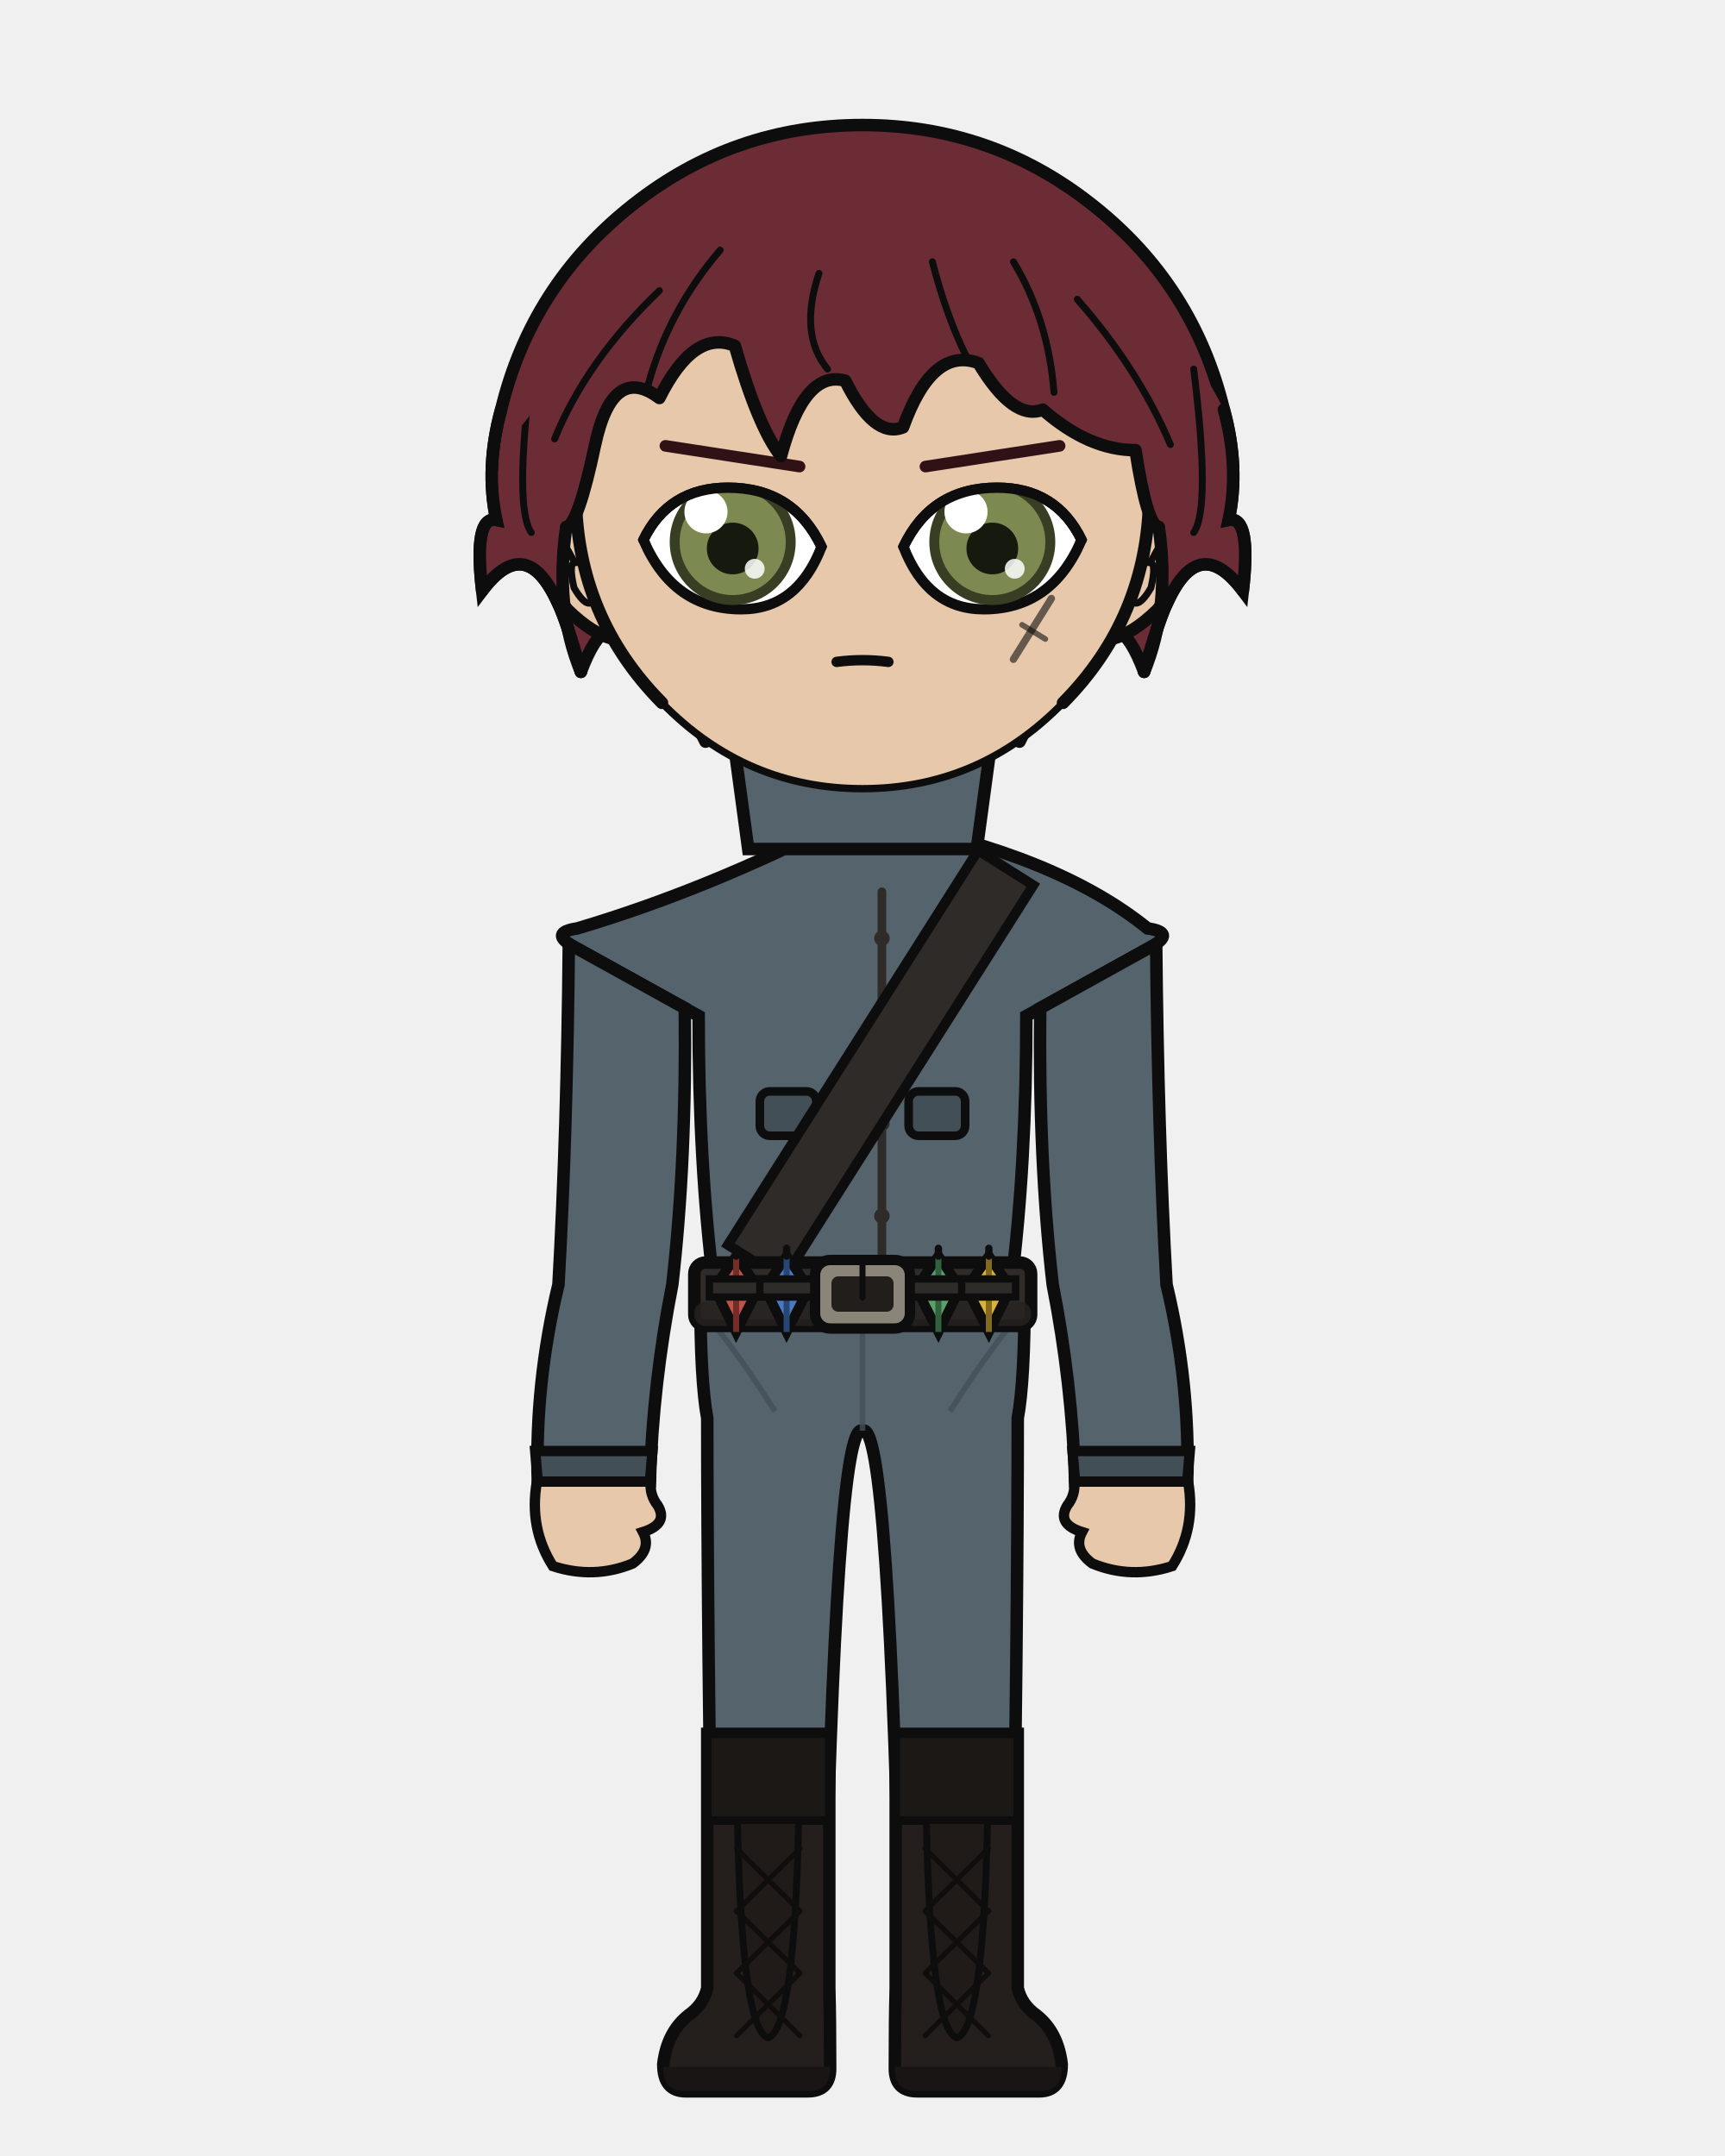
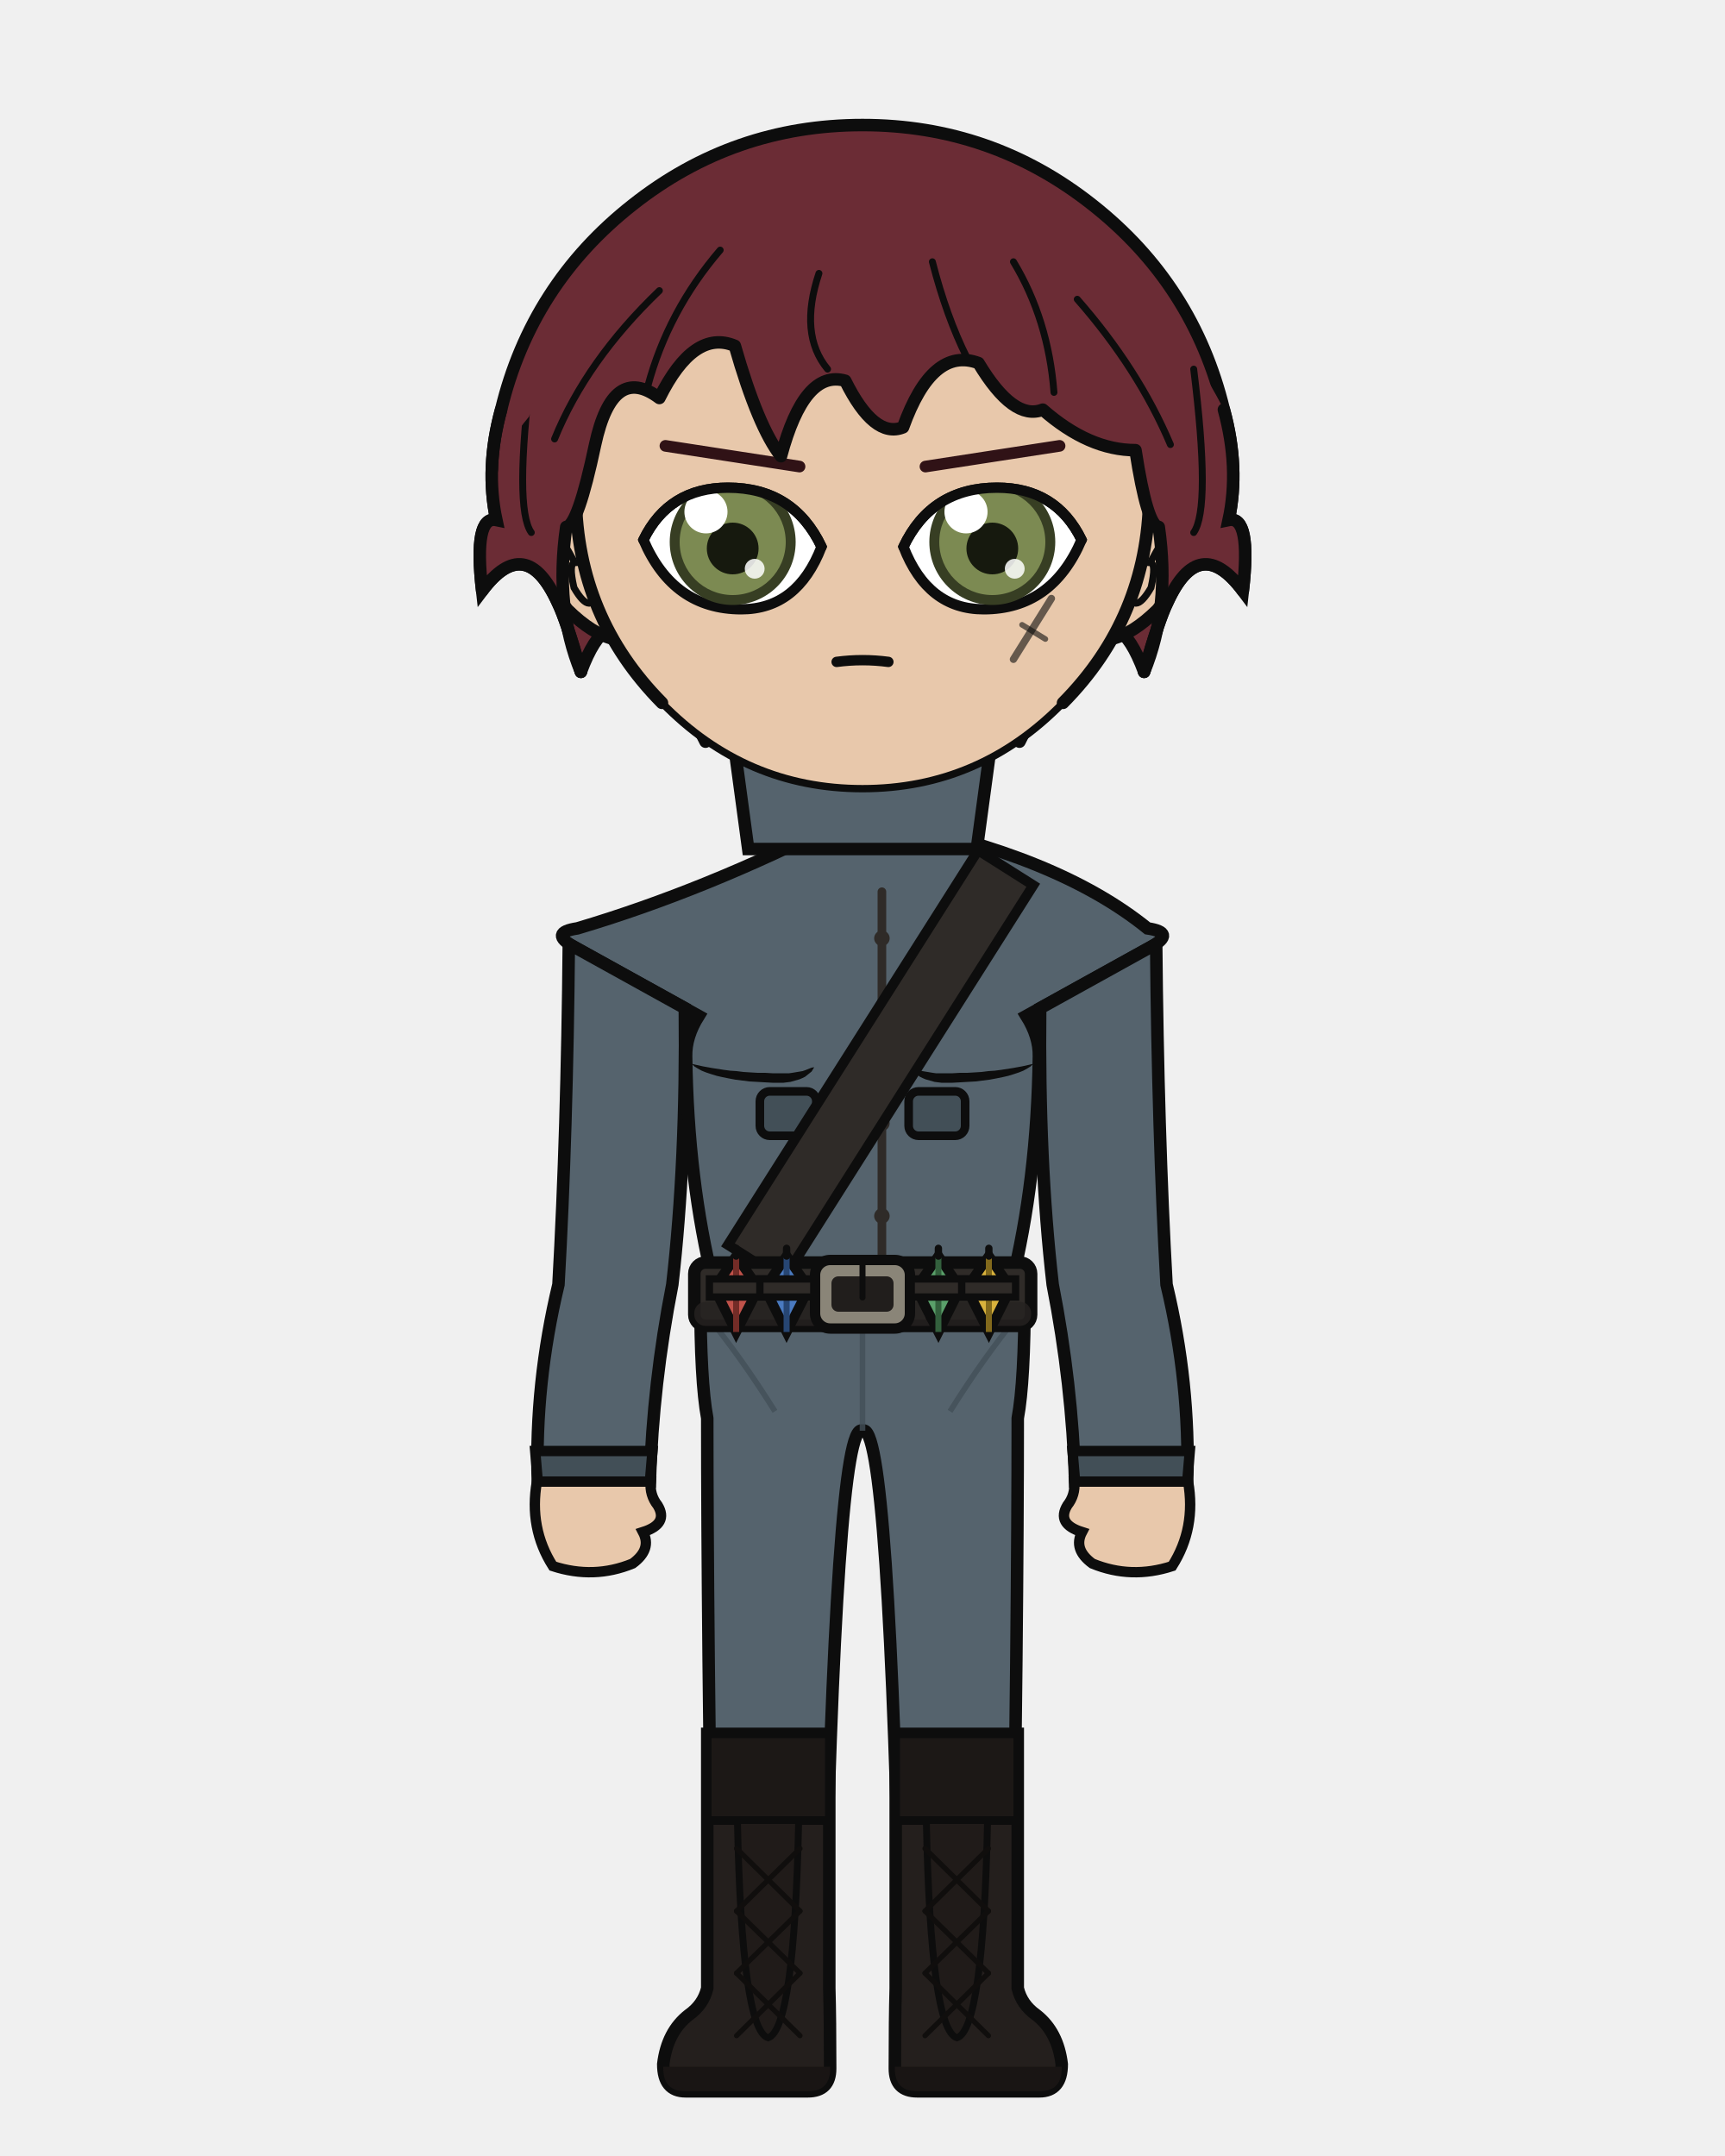
<svg xmlns="http://www.w3.org/2000/svg" width="400" height="500" viewBox="0 0 400 500">
  <defs>
    <clipPath id="hair-front">
      <path d="M 134.7 155.8 Q 128.6 141.0 131.3 122.2 Q 134.0 122.0 138.0 103.1 Q 142.1 84.2 152.9 92.3 Q 160.9 76.2 170.4 80.2 Q 175.8 99.1 181.1 105.8 Q 186.5 85.6 196.0 88.3 Q 202.7 101.8 209.4 99.1 Q 216.2 80.2 226.9 84.2 Q 235.0 97.7 241.8 95.0 Q 252.5 104.4 263.3 104.4 Q 266.0 122.0 268.7 122.2 Q 271.4 141.0 265.3 155.8 Q 268.7 143.7 270.7 139.7 Q 278.1 123.5 288.2 137.0 Q 290.2 119.5 284.9 120.6 Q 287.5 108.5 283.8 95.0 Q 270.8 69.8 249.2 52.8 Q 227.5 35.8 200.0 35.8 Q 172.5 35.8 150.8 52.8 Q 129.2 69.8 122.7 96.6 Q 112.5 108.5 115.1 120.6 Q 109.8 119.5 111.8 137.0 Q 121.9 123.5 129.3 139.7 Q 131.3 143.7 134.7 155.8 Z" />
    </clipPath>
  </defs>
  <path d="M 116.2 95.0 Q 123.2 66.0 146.7 47.5 Q 170.1 29.0 200.0 29.0 Q 229.9 29.0 253.3 47.5 Q 276.8 66.0 283.8 95.0 Q 287.5 108.5 284.9 120.6 Q 290.2 119.5 288.2 137.0 Q 278.1 123.5 270.7 139.7 Q 268.7 143.7 265.3 155.8 Q 259.3 139.7 252.5 149.1 Q 245.8 153.1 236.4 172.0 Q 220.2 153.1 200.0 157.2 Q 179.8 153.1 163.6 172.0 Q 154.2 153.1 147.5 149.1 Q 140.7 139.7 134.7 155.8 Q 131.3 143.7 129.3 139.7 Q 121.9 123.5 111.8 137.0 Q 109.8 119.5 115.1 120.6 Q 112.5 108.5 116.2 95.0 Z" fill="#6b2c35" />
  <path d="M 116.2 95.0 Q 123.2 66.0 146.7 47.5 Q 170.1 29.0 200.0 29.0 Q 229.9 29.0 253.3 47.5 Q 276.8 66.0 283.8 95.0 Q 287.5 108.5 284.9 120.6 Q 290.2 119.5 288.2 137.0 Q 278.1 123.5 270.7 139.7 Q 268.7 143.7 265.3 155.8 Q 259.3 139.7 252.5 149.1 Q 245.8 153.1 236.4 172.0 Q 220.2 153.1 200.0 157.2 Q 179.8 153.1 163.6 172.0 Q 154.2 153.1 147.5 149.1 Q 140.7 139.7 134.7 155.8 Q 131.3 143.7 129.3 139.7 Q 121.9 123.5 111.8 137.0 Q 109.8 119.5 115.1 120.6 Q 112.5 108.5 116.2 95.0 Z" fill="none" stroke="#0d0d0d" stroke-width="2.9" stroke-linecap="round" stroke-linejoin="round" />
-   <path d="M 181.9 199.2 Q 168.1 215.1 136.2 224.9 L 166.3 235.6 Q 166.3 269.9 169.8 297.9 Q 169.8 296.7 169.8 295.8 L 230.2 295.8 Q 230.2 296.7 230.2 297.9 Q 233.7 269.9 233.7 235.6 L 263.8 224.9 Q 239.5 206.9 218.1 199.2 Z" fill="#e8c8ab" stroke="#0d0d0d" stroke-width="2.9" />
+   <path d="M 181.9 199.2 Q 168.1 215.1 136.2 224.9 L 166.3 235.6 Q 163.4 240.4 163.4 245.0 Q 163.5 247.9 166.5 250.9 Q 167.1 276.3 169.8 297.9 Q 169.8 296.7 169.8 295.8 L 230.2 295.8 Q 230.2 296.7 230.2 297.9 Q 232.9 276.3 233.5 250.9 Q 236.5 247.9 236.6 245.0 Q 236.6 240.4 233.7 235.6 L 263.8 224.9 Q 239.5 206.9 218.1 199.2 Z" fill="#e8c8ab" stroke="#0d0d0d" stroke-width="2.9" />
  <rect x="181.9" y="172.5" width="36.3" height="38.0" rx="12.7" fill="#e8c8ab" />
  <line x1="181.9" y1="172.5" x2="181.9" y2="210.5" stroke="#0d0d0d" stroke-width="2.9" />
  <line x1="218.1" y1="172.5" x2="218.1" y2="210.5" stroke="#0d0d0d" stroke-width="2.9" />
  <path d="M 162.4 300.1 L 237.6 300.1 Q 237.6 320.3 236.0 328.9 Q 236.0 375.2 234.7 461.1 L 209.0 461.1 Q 206.2 328.9 200.0 331.8 Q 193.8 328.9 191.0 461.1 L 165.3 461.1 Q 164.0 375.2 164.0 328.9 Q 162.4 320.3 162.4 300.1 Z" fill="#55636d" stroke="#0d0d0d" stroke-width="2.9" stroke-linejoin="round" />
  <line x1="200.0" y1="303.9" x2="200.0" y2="331.8" stroke="#424f57" stroke-width="1.3" opacity="0.8" />
  <path d="M 164.0 305.2 Q 171.8 314.7 179.7 327.3" fill="none" stroke="#424f57" stroke-width="1.3" opacity="0.8" />
  <path d="M 236.0 305.2 Q 228.2 314.7 220.3 327.3" fill="none" stroke="#424f57" stroke-width="1.3" opacity="0.8" />
  <path d="M 192.3 402.1 L 192.3 461.1 Q 192.5 468.3 192.5 479.7 Q 192.5 485.0 187.3 485.0 L 159.0 485.0 Q 153.8 485.0 153.8 478.7 Q 154.7 471.2 159.7 467.3 Q 163.1 464.9 164.0 461.1 L 164.0 402.1 Z" fill="#241f1d" stroke="#0d0d0d" stroke-width="2.9" />
  <path d="M 192.5 479.3 L 153.8 479.3 L 153.8 479.7 Q 153.8 485.0 159.0 485.0 L 187.3 485.0 Q 192.5 485.0 192.5 479.7 Z" fill="#191514" />
  <rect x="164.0" y="402.1" width="28.3" height="20.1" fill="#1c1816" stroke="#0d0d0d" stroke-width="2.0" />
  <path d="M 171.0 422.2 L 185.2 422.2 Q 184.2 470.7 178.1 472.6 Q 172.0 470.7 171.0 422.2 Z" fill="#201b19" stroke="#0d0d0d" stroke-width="1.6" />
  <line x1="185.5" y1="428.7" x2="170.8" y2="443.2" stroke="#100e0d" stroke-width="1.2" stroke-linecap="round" />
  <line x1="170.8" y1="428.7" x2="185.5" y2="443.2" stroke="#100e0d" stroke-width="1.2" stroke-linecap="round" />
  <line x1="185.5" y1="443.2" x2="170.8" y2="457.6" stroke="#100e0d" stroke-width="1.2" stroke-linecap="round" />
  <line x1="170.8" y1="443.2" x2="185.5" y2="457.6" stroke="#100e0d" stroke-width="1.2" stroke-linecap="round" />
  <line x1="185.5" y1="457.6" x2="170.8" y2="472.1" stroke="#100e0d" stroke-width="1.2" stroke-linecap="round" />
  <line x1="170.8" y1="457.6" x2="185.5" y2="472.1" stroke="#100e0d" stroke-width="1.2" stroke-linecap="round" />
  <path d="M 207.7 402.1 L 207.7 461.1 Q 207.5 468.3 207.5 479.7 Q 207.5 485.0 212.7 485.0 L 241.0 485.0 Q 246.2 485.0 246.2 478.7 Q 245.3 471.2 240.3 467.3 Q 236.9 464.9 236.0 461.1 L 236.0 402.1 Z" fill="#241f1d" stroke="#0d0d0d" stroke-width="2.9" />
  <path d="M 207.5 479.3 L 246.2 479.3 L 246.2 479.7 Q 246.2 485.0 241.0 485.0 L 212.7 485.0 Q 207.5 485.0 207.5 479.7 Z" fill="#191514" />
  <rect x="207.7" y="402.1" width="28.3" height="20.1" fill="#1c1816" stroke="#0d0d0d" stroke-width="2.0" />
  <path d="M 214.8 422.2 L 229.0 422.2 Q 228.0 470.7 221.9 472.6 Q 215.8 470.7 214.8 422.2 Z" fill="#201b19" stroke="#0d0d0d" stroke-width="1.6" />
  <line x1="229.2" y1="428.7" x2="214.5" y2="443.2" stroke="#100e0d" stroke-width="1.2" stroke-linecap="round" />
  <line x1="214.5" y1="428.7" x2="229.2" y2="443.2" stroke="#100e0d" stroke-width="1.2" stroke-linecap="round" />
  <line x1="229.2" y1="443.2" x2="214.5" y2="457.6" stroke="#100e0d" stroke-width="1.2" stroke-linecap="round" />
  <line x1="214.5" y1="443.2" x2="229.2" y2="457.6" stroke="#100e0d" stroke-width="1.2" stroke-linecap="round" />
  <line x1="229.2" y1="457.6" x2="214.5" y2="472.1" stroke="#100e0d" stroke-width="1.2" stroke-linecap="round" />
  <line x1="214.5" y1="457.6" x2="229.2" y2="472.1" stroke="#100e0d" stroke-width="1.2" stroke-linecap="round" />
-   <path d="M 194.9 190.5 Q 163.6 206.5 133.9 215.3 Q 127.2 216.3 133.1 219.6 L 162.0 235.6 Q 162.0 269.9 165.5 297.9 Q 165.2 299.1 165.2 300.1 L 234.8 300.1 Q 234.8 299.1 234.5 297.9 Q 238.0 269.9 238.0 235.6 L 266.9 219.6 Q 272.8 216.3 266.1 215.3 Q 245.1 198.3 205.1 190.5 L 200.0 195.6 Z" fill="#55636d" stroke="#0d0d0d" stroke-width="2.9" />
+   <path d="M 194.9 190.5 Q 163.6 206.5 133.9 215.3 Q 127.2 216.3 133.1 219.6 L 162.0 235.6 Q 159.0 240.4 159.1 245.0 Q 159.5 273.8 165.5 297.9 Q 165.2 299.1 165.2 300.1 L 234.8 300.1 Q 234.8 299.1 234.5 297.9 Q 240.5 273.8 240.9 245.0 Q 241.0 240.4 238.0 235.6 L 266.9 219.6 Q 272.8 216.3 266.1 215.3 Q 245.1 198.3 205.1 190.5 L 200.0 195.6 Z" fill="#55636d" stroke="#0d0d0d" stroke-width="2.9" />
+   <path d="M 160.4 246.7 L 161.2 246.9 L 162.1 247.1 L 163.0 247.3 L 164.1 247.5 L 165.2 247.7 L 166.5 247.9 L 167.8 248.1 L 169.3 248.3 L 170.8 248.4 L 172.4 248.6 L 174.0 248.7 L 175.7 248.8 L 177.4 248.8 L 179.1 248.9 L 180.9 248.9 L 181.7 248.9 L 182.3 248.9 L 183.0 248.9 L 183.7 248.8 L 184.3 248.7 L 184.9 248.6 L 185.5 248.5 L 186.1 248.4 L 186.7 248.2 L 187.2 248.0 L 187.7 247.8 L 188.2 247.6 L 188.8 247.5 L 188.8 247.5 L 188.5 248.0 L 188.2 248.5 L 187.7 248.9 L 187.2 249.3 L 186.7 249.7 L 186.1 250.0 L 185.4 250.3 L 184.7 250.5 L 184.0 250.7 L 183.3 250.9 L 182.5 251.0 L 181.7 251.1 L 180.9 251.1 L 179.1 251.1 L 177.3 251.0 L 175.6 250.9 L 173.8 250.8 L 172.2 250.6 L 170.6 250.4 L 169.0 250.1 L 167.5 249.8 L 166.2 249.5 L 164.9 249.1 L 163.7 248.7 L 162.7 248.3 L 161.8 247.8 L 161.0 247.3 L 160.4 246.7 Z" fill="#0d0d0d" stroke="none" />
+   <path d="M 239.6 246.7 L 238.8 246.9 L 237.9 247.1 L 237.0 247.3 L 235.9 247.5 L 234.8 247.7 L 233.5 247.9 L 232.2 248.1 L 230.7 248.3 L 229.2 248.4 L 227.6 248.6 L 226.0 248.7 L 224.3 248.8 L 222.6 248.8 L 220.9 248.9 L 219.1 248.9 L 218.3 248.9 L 217.7 248.9 L 217.0 248.9 L 216.3 248.8 L 215.7 248.7 L 215.1 248.6 L 214.5 248.5 L 213.9 248.4 L 213.3 248.2 L 212.8 248.0 L 212.3 247.8 L 211.8 247.6 L 211.2 247.5 L 211.2 247.5 L 211.5 248.0 L 211.8 248.5 L 212.3 248.9 L 212.8 249.3 L 213.3 249.7 L 213.9 250.0 L 214.6 250.3 L 215.3 250.5 L 216.0 250.7 L 216.7 250.9 L 217.5 251.0 L 218.3 251.1 L 219.1 251.1 L 220.9 251.1 L 222.7 251.0 L 224.4 250.9 L 226.2 250.8 L 227.8 250.6 L 229.4 250.4 L 231.0 250.1 L 232.5 249.8 L 233.8 249.5 L 235.1 249.1 L 236.3 248.7 L 237.3 248.3 L 238.2 247.8 L 239.0 247.3 L 239.6 246.7 Z" fill="#0d0d0d" stroke="none" />
  <path d="M 204.5 206.8 L 204.5 292.8" fill="none" stroke="#2f2b28" stroke-width="2.0" stroke-linecap="round" />
  <circle cx="204.5" cy="217.6" r="1.8" fill="#2f2b28" />
  <circle cx="204.5" cy="239.1" r="1.8" fill="#2f2b28" />
  <circle cx="204.5" cy="260.5" r="1.8" fill="#2f2b28" />
  <circle cx="204.5" cy="282.0" r="1.8" fill="#2f2b28" />
  <rect x="176.2" y="253.1" width="13.1" height="10.3" rx="2.3" fill="#424f57" stroke="#0d0d0d" stroke-width="2.0" />
  <rect x="210.7" y="253.1" width="13.1" height="10.3" rx="2.3" fill="#424f57" stroke="#0d0d0d" stroke-width="2.0" />
  <path d="M 226.8 197.2 L 168.8 288.7 L 181.6 296.8 L 239.6 205.3 Z" fill="#2f2b28" stroke="#0d0d0d" stroke-width="2.3" />
  <rect x="161.0" y="292.8" width="78.1" height="14.7" rx="2.6" fill="#2f2b28" stroke="#0d0d0d" stroke-width="2.9" />
  <rect x="161.0" y="301.9" width="78.1" height="5.6" rx="2.6" fill="#262220" opacity="0.8" />
  <rect x="189.0" y="292.2" width="22.0" height="15.9" rx="3.5" fill="#8a8578" stroke="#0d0d0d" stroke-width="2.4" />
  <rect x="192.8" y="296.0" width="14.4" height="8.2" rx="1.6" fill="#211e1c" />
  <line x1="200.0" y1="292.2" x2="200.0" y2="300.9" stroke="#0d0d0d" stroke-width="1.4" stroke-linecap="round" />
  <rect x="215.4" y="293.9" width="3.2" height="12.3" rx="1.0" fill="#211e1c" stroke="#0d0d0d" stroke-width="1.6" />
  <path d="M 170.7 291.3 L 175.9 298.7 L 170.7 308.9 L 165.6 298.7 Z" fill="#c0524a" stroke="#0d0d0d" stroke-width="2.3" />
  <line x1="170.7" y1="291.3" x2="170.7" y2="308.9" stroke="#732c27" stroke-width="1.4" />
  <line x1="170.7" y1="289.5" x2="170.7" y2="291.3" stroke="#0d0d0d" stroke-width="1.7" stroke-linecap="round" />
  <rect x="164.5" y="296.6" width="12.5" height="4.2" fill="#2f2b28" stroke="#0d0d0d" stroke-width="1.7" />
  <path d="M 182.4 291.3 L 187.6 298.7 L 182.4 308.9 L 177.3 298.7 Z" fill="#4a7ac0" stroke="#0d0d0d" stroke-width="2.3" />
  <line x1="182.4" y1="291.3" x2="182.4" y2="308.9" stroke="#274673" stroke-width="1.4" />
  <line x1="182.4" y1="289.5" x2="182.4" y2="291.3" stroke="#0d0d0d" stroke-width="1.7" stroke-linecap="round" />
  <rect x="176.2" y="296.6" width="12.5" height="4.2" fill="#2f2b28" stroke="#0d0d0d" stroke-width="1.7" />
  <path d="M 217.6 291.3 L 222.7 298.7 L 217.6 308.9 L 212.4 298.7 Z" fill="#5aa06a" stroke="#0d0d0d" stroke-width="2.3" />
  <line x1="217.6" y1="291.3" x2="217.6" y2="308.9" stroke="#33603d" stroke-width="1.4" />
  <line x1="217.6" y1="289.5" x2="217.6" y2="291.3" stroke="#0d0d0d" stroke-width="1.7" stroke-linecap="round" />
  <rect x="211.3" y="296.6" width="12.5" height="4.2" fill="#2f2b28" stroke="#0d0d0d" stroke-width="1.7" />
  <path d="M 229.3 291.3 L 234.4 298.7 L 229.3 308.9 L 224.1 298.7 Z" fill="#d9b23c" stroke="#0d0d0d" stroke-width="2.3" />
  <line x1="229.3" y1="291.3" x2="229.3" y2="308.9" stroke="#82691c" stroke-width="1.4" />
  <line x1="229.3" y1="289.5" x2="229.3" y2="291.3" stroke="#0d0d0d" stroke-width="1.7" stroke-linecap="round" />
  <rect x="223.0" y="296.6" width="12.5" height="4.2" fill="#2f2b28" stroke="#0d0d0d" stroke-width="1.7" />
  <path d="M 158.8 233.8 L 131.9 218.9 Q 131.5 262.4 129.5 297.9 Q 124.0 320.8 124.7 343.6 L 150.7 343.6 Q 151.4 320.8 155.9 297.9 Q 159.2 269.1 158.8 233.8 Z" fill="#55636d" stroke="#0d0d0d" stroke-width="2.9" />
  <path d="M 124.1 336.5 L 151.3 336.5 L 150.7 343.6 L 124.7 343.6 Z" fill="#424f57" stroke="#0d0d0d" stroke-width="2.4" />
  <path d="M 124.5 343.6 Q 122.6 354.4 128.2 363.2 Q 137.7 366.3 146.7 362.6 Q 151.2 359.3 149.1 355.3 Q 155.1 353.4 152.5 349.1 Q 150.6 346.7 150.9 343.6 Z" fill="#e8c8ab" stroke="#0d0d0d" stroke-width="2.4" />
  <path d="M 241.2 233.8 L 268.1 218.9 Q 268.5 262.4 270.5 297.9 Q 276.0 320.8 275.3 343.6 L 249.3 343.6 Q 248.6 320.8 244.1 297.9 Q 240.8 269.1 241.2 233.8 Z" fill="#55636d" stroke="#0d0d0d" stroke-width="2.9" />
  <path d="M 248.7 336.5 L 275.9 336.5 L 275.3 343.6 L 249.3 343.6 Z" fill="#424f57" stroke="#0d0d0d" stroke-width="2.4" />
  <path d="M 275.5 343.6 Q 277.4 354.4 271.8 363.2 Q 262.3 366.3 253.3 362.6 Q 248.8 359.3 250.9 355.3 Q 244.9 353.4 247.5 349.1 Q 249.4 346.7 249.1 343.6 Z" fill="#e8c8ab" stroke="#0d0d0d" stroke-width="2.4" />
+   <defs>
+     <mask id="bust-4987c94881" maskUnits="userSpaceOnUse" x="0" y="0" width="400" height="500">
+       <path d="M 162.0 235.6 Q 159.0 240.4 159.1 245.0 Q 159.5 273.8 165.5 297.9 L 168.4 297.9 Q 164.9 269.9 164.9 235.6 Z M 238.0 235.6 Q 241.0 240.4 240.9 245.0 Q 240.5 273.8 234.5 297.9 L 231.6 297.9 Q 235.1 269.9 235.1 235.6 Z" fill="white" />
+     </mask>
+     <clipPath id="bust-arms-e57857b7d4">
+       <path d="M 158.8 233.8 L 131.9 218.9 Q 131.5 262.4 129.5 297.9 Q 124.0 320.8 124.7 343.6 L 150.7 343.6 Q 151.4 320.8 155.9 297.9 Q 159.2 269.1 158.8 233.8 Z" />
+       <path d="M 241.2 233.8 L 268.1 218.9 Q 268.5 262.4 270.5 297.9 Q 276.0 320.8 275.3 343.6 L 249.3 343.6 Q 248.6 320.8 244.1 297.9 Q 240.8 269.1 241.2 233.8 Z" />
+     </clipPath>
+   </defs>
+   <g mask="url(#bust-4987c94881)">
+     <path d="M 194.9 190.5 Q 163.6 206.5 133.9 215.3 Q 127.2 216.3 133.1 219.6 L 162.0 235.6 Q 159.0 240.4 159.1 245.0 Q 159.5 273.8 165.5 297.9 Q 165.2 299.1 165.2 300.1 L 234.8 300.1 Q 234.8 299.1 234.5 297.9 Q 240.5 273.8 240.9 245.0 Q 241.0 240.4 238.0 235.6 L 266.9 219.6 Q 272.8 216.3 266.1 215.3 Q 245.1 198.3 205.1 190.5 L 200.0 195.6 Z" fill="#55636d" stroke="#0d0d0d" stroke-width="2.9" />
+     <path d="M 160.4 246.7 L 161.2 246.9 L 162.1 247.1 L 163.0 247.3 L 164.1 247.5 L 165.2 247.7 L 166.5 247.9 L 167.8 248.1 L 169.3 248.3 L 170.8 248.4 L 172.4 248.6 L 174.0 248.7 L 175.7 248.8 L 177.4 248.8 L 179.1 248.9 L 180.9 248.9 L 181.7 248.9 L 182.3 248.9 L 183.0 248.9 L 183.7 248.8 L 184.3 248.7 L 184.9 248.6 L 185.5 248.5 L 186.1 248.4 L 186.7 248.2 L 187.2 248.0 L 187.7 247.8 L 188.2 247.6 L 188.8 247.5 L 188.8 247.5 L 188.5 248.0 L 188.2 248.5 L 187.7 248.9 L 187.2 249.3 L 186.7 249.7 L 186.1 250.0 L 185.4 250.3 L 184.7 250.5 L 184.0 250.7 L 183.3 250.9 L 182.5 251.0 L 181.7 251.1 L 180.9 251.1 L 179.1 251.1 L 177.3 251.0 L 175.6 250.9 L 173.8 250.8 L 172.2 250.6 L 170.6 250.4 L 169.0 250.1 L 167.5 249.8 L 166.2 249.5 L 164.9 249.1 L 163.7 248.7 L 162.7 248.3 L 161.8 247.8 L 161.0 247.3 L 160.4 246.7 Z" fill="#0d0d0d" stroke="none" />
+     <path d="M 239.6 246.7 L 238.8 246.9 L 237.9 247.1 L 237.0 247.3 L 235.9 247.5 L 234.8 247.7 L 233.5 247.9 L 232.2 248.1 L 230.7 248.3 L 229.2 248.4 L 227.6 248.6 L 226.0 248.7 L 224.3 248.8 L 222.6 248.8 L 220.9 248.9 L 219.1 248.9 L 218.3 248.9 L 217.7 248.9 L 217.0 248.9 L 216.3 248.8 L 215.7 248.7 L 215.1 248.6 L 214.5 248.5 L 213.9 248.4 L 213.3 248.2 L 212.8 248.0 L 212.3 247.8 L 211.8 247.6 L 211.2 247.5 L 211.2 247.5 L 211.5 248.0 L 211.8 248.5 L 212.3 248.9 L 212.8 249.3 L 213.3 249.7 L 213.9 250.0 L 214.6 250.3 L 215.3 250.5 L 216.0 250.7 L 216.7 250.9 L 217.5 251.0 L 218.3 251.1 L 219.1 251.1 L 220.9 251.1 L 222.7 251.0 L 224.4 250.9 L 226.2 250.8 L 227.8 250.6 L 229.4 250.4 L 231.0 250.1 L 232.5 249.8 L 233.8 249.5 L 235.1 249.1 L 236.3 248.7 L 237.3 248.3 L 238.2 247.8 L 239.0 247.3 L 239.6 246.7 Z" fill="#0d0d0d" stroke="none" />
+     <path d="M 204.5 206.8 L 204.5 292.8" fill="none" stroke="#2f2b28" stroke-width="2.0" stroke-linecap="round" />
+     <circle cx="204.5" cy="217.6" r="1.8" fill="#2f2b28" />
+     <circle cx="204.5" cy="239.1" r="1.8" fill="#2f2b28" />
+     <circle cx="204.5" cy="260.5" r="1.8" fill="#2f2b28" />
+     <circle cx="204.5" cy="282.0" r="1.8" fill="#2f2b28" />
+     <rect x="176.2" y="253.1" width="13.1" height="10.3" rx="2.3" fill="#424f57" stroke="#0d0d0d" stroke-width="2.0" />
+     <rect x="210.7" y="253.1" width="13.1" height="10.3" rx="2.3" fill="#424f57" stroke="#0d0d0d" stroke-width="2.0" />
+     <path d="M 226.8 197.2 L 168.8 288.7 L 181.6 296.8 L 239.6 205.3 Z" fill="#2f2b28" stroke="#0d0d0d" stroke-width="2.3" />
+     <rect x="161.0" y="292.8" width="78.1" height="14.7" rx="2.6" fill="#2f2b28" stroke="#0d0d0d" stroke-width="2.9" />
+     <rect x="161.0" y="301.9" width="78.1" height="5.6" rx="2.6" fill="#262220" opacity="0.8" />
+     <rect x="189.0" y="292.2" width="22.0" height="15.9" rx="3.5" fill="#8a8578" stroke="#0d0d0d" stroke-width="2.4" />
+     <rect x="192.8" y="296.0" width="14.4" height="8.2" rx="1.6" fill="#211e1c" />
+     <line x1="200.0" y1="292.2" x2="200.0" y2="300.9" stroke="#0d0d0d" stroke-width="1.4" stroke-linecap="round" />
+     <rect x="215.4" y="293.9" width="3.2" height="12.3" rx="1.0" fill="#211e1c" stroke="#0d0d0d" stroke-width="1.6" />
+     <path d="M 170.7 291.3 L 175.9 298.7 L 170.7 308.9 L 165.6 298.7 Z" fill="#c0524a" stroke="#0d0d0d" stroke-width="2.3" />
+     <line x1="170.7" y1="291.3" x2="170.7" y2="308.9" stroke="#732c27" stroke-width="1.4" />
+     <line x1="170.7" y1="289.5" x2="170.7" y2="291.3" stroke="#0d0d0d" stroke-width="1.7" stroke-linecap="round" />
+     <rect x="164.5" y="296.6" width="12.5" height="4.2" fill="#2f2b28" stroke="#0d0d0d" stroke-width="1.7" />
+     <path d="M 182.4 291.3 L 187.6 298.7 L 182.4 308.9 L 177.3 298.7 Z" fill="#4a7ac0" stroke="#0d0d0d" stroke-width="2.3" />
+     <line x1="182.4" y1="291.3" x2="182.4" y2="308.9" stroke="#274673" stroke-width="1.4" />
+     <line x1="182.4" y1="289.5" x2="182.4" y2="291.3" stroke="#0d0d0d" stroke-width="1.7" stroke-linecap="round" />
+     <rect x="176.2" y="296.6" width="12.5" height="4.2" fill="#2f2b28" stroke="#0d0d0d" stroke-width="1.7" />
+     <path d="M 217.6 291.3 L 222.7 298.7 L 217.6 308.9 L 212.4 298.7 Z" fill="#5aa06a" stroke="#0d0d0d" stroke-width="2.3" />
+     <line x1="217.6" y1="291.3" x2="217.6" y2="308.9" stroke="#33603d" stroke-width="1.4" />
+     <line x1="217.6" y1="289.5" x2="217.6" y2="291.3" stroke="#0d0d0d" stroke-width="1.7" stroke-linecap="round" />
+     <rect x="211.3" y="296.6" width="12.5" height="4.2" fill="#2f2b28" stroke="#0d0d0d" stroke-width="1.7" />
+     <path d="M 229.3 291.3 L 234.4 298.7 L 229.3 308.9 L 224.1 298.7 Z" fill="#d9b23c" stroke="#0d0d0d" stroke-width="2.3" />
+     <line x1="229.3" y1="291.3" x2="229.3" y2="308.9" stroke="#82691c" stroke-width="1.4" />
+     <line x1="229.3" y1="289.5" x2="229.3" y2="291.3" stroke="#0d0d0d" stroke-width="1.7" stroke-linecap="round" />
+     <rect x="223.0" y="296.6" width="12.5" height="4.2" fill="#2f2b28" stroke="#0d0d0d" stroke-width="1.7" />
+   </g>
+   <path d="M 162.0 235.6 Q 159.0 240.4 159.1 245.0 Q 159.5 273.8 165.5 297.9  M 238.0 235.6 Q 241.0 240.4 240.9 245.0 Q 240.5 273.8 234.5 297.9 " fill="none" stroke="#0d0d0d" stroke-width="2.9" stroke-linecap="round" clip-path="url(#bust-arms-e57857b7d4)" />
  <path d="M 169.2 165.1 L 230.8 165.1 L 226.5 196.9 L 173.5 196.9 Z" fill="#55636d" stroke="#0d0d0d" stroke-width="2.9" />
  <path d="M 200.0 165.1 L 200.0 182.6" fill="none" stroke="#0d0d0d" stroke-width="2.0" />
  <path d="M 133.5 117.2 Q 129.6 117.5 127.2 121.4 Q 125.1 125.7 126.5 132.7 Q 128.6 137.7 131.6 141.4 Q 137.4 147.1 142.4 148.2 Z" fill="#e8c8ab" />
  <path d="M 133.5 117.2 Q 129.6 117.5 127.2 121.4 Q 125.1 125.7 126.5 132.7 Q 128.6 137.7 131.6 141.4 Q 137.4 147.1 142.4 148.2" fill="none" stroke="#0d0d0d" stroke-width="2.9" stroke-linecap="round" />
  <path d="M 128.5 129.8 Q 127.8 126.4 128.3 125.1 Q 129.1 124.3 130.3 125.3 Q 131.8 127.7 133.3 130.5 Q 131.8 130.6 133.1 136.3 Q 135.2 139.9 136.6 139.9" fill="none" stroke="#0d0d0d" stroke-width="1.6" stroke-linecap="round" />
  <path d="M 266.5 117.2 Q 270.4 117.5 272.8 121.4 Q 274.9 125.7 273.5 132.7 Q 271.4 137.7 268.4 141.4 Q 262.6 147.1 257.6 148.2 Z" fill="#e8c8ab" />
  <path d="M 266.5 117.2 Q 270.4 117.5 272.8 121.4 Q 274.9 125.7 273.5 132.7 Q 271.4 137.7 268.4 141.4 Q 262.6 147.1 257.6 148.2" fill="none" stroke="#0d0d0d" stroke-width="2.9" stroke-linecap="round" />
  <path d="M 271.5 129.8 Q 272.2 126.4 271.7 125.1 Q 270.9 124.3 269.7 125.3 Q 268.2 127.7 266.7 130.5 Q 268.2 130.6 266.9 136.3 Q 264.8 139.9 263.4 139.9" fill="none" stroke="#0d0d0d" stroke-width="1.6" stroke-linecap="round" />
  <path d="M 200.0 47.9 Q 227.6 47.9 247.1 67.6 Q 266.7 87.3 266.5 115.2 Q 266.1 143.2 246.5 163.0 Q 227.1 182.9 200.0 182.9 Q 172.9 182.9 153.5 163.0 Q 133.9 143.2 133.5 115.2 Q 133.3 87.3 152.9 67.6 Q 172.4 47.9 200.0 47.9 Z" fill="#e8c8ab" />
  <path d="M 153.5 163.0 Q 133.9 143.2 133.5 115.2 Q 133.3 87.3 152.9 67.6 Q 172.4 47.9 200.0 47.9 Q 227.6 47.9 247.1 67.6 Q 266.7 87.3 266.5 115.2 Q 266.1 143.2 246.5 163.0" fill="none" stroke="#0d0d0d" stroke-width="2.9" stroke-linecap="round" />
  <path d="M 246.5 163.0 Q 227.1 182.9 200.0 182.9 Q 172.9 182.9 153.5 163.0" fill="none" stroke="#0d0d0d" stroke-width="1.7" stroke-linecap="round" />
  <line x1="185.4" y1="108.2" x2="154.3" y2="103.4" stroke="#301216" stroke-width="2.7" stroke-linecap="round" />
  <defs>
    <clipPath id="eye-l">
      <path d="M 190.5 126.8 Q 184.0 113.1 168.8 113.1 Q 155.1 113.1 149.2 125.2 Q 156.1 141.3 171.9 141.3 Q 184.9 141.3 190.5 126.8 Z" />
    </clipPath>
  </defs>
  <path d="M 190.5 126.8 Q 184.0 113.1 168.8 113.1 Q 155.1 113.1 149.2 125.2 Q 156.1 141.3 171.9 141.3 Q 184.9 141.3 190.5 126.8 Z" fill="white" stroke="#0d0d0d" stroke-width="2.4" />
  <g clip-path="url(#eye-l)">
    <circle cx="169.9" cy="125.7" r="14.6" fill="#373e23" />
    <circle cx="169.9" cy="125.7" r="12.3" fill="#7c8a52" />
    <circle cx="169.9" cy="127.2" r="6.0" fill="#16190e" />
    <circle cx="163.7" cy="118.7" r="5.0" fill="white" />
    <circle cx="175.0" cy="131.9" r="2.3" fill="white" opacity="0.85" />
  </g>
  <path d="M 190.5 126.8 Q 184.0 113.1 168.8 113.1 Q 155.1 113.1 149.2 125.2" fill="none" stroke="#0d0d0d" stroke-width="2.4" stroke-linecap="round" />
  <line x1="214.6" y1="108.2" x2="245.7" y2="103.4" stroke="#301216" stroke-width="2.7" stroke-linecap="round" />
  <defs>
    <clipPath id="eye-r">
      <path d="M 209.5 126.8 Q 216.0 113.1 231.2 113.1 Q 244.9 113.1 250.8 125.2 Q 243.9 141.3 228.1 141.3 Q 215.1 141.3 209.5 126.8 Z" />
    </clipPath>
  </defs>
  <path d="M 209.5 126.8 Q 216.0 113.1 231.2 113.1 Q 244.9 113.1 250.8 125.2 Q 243.9 141.3 228.1 141.3 Q 215.1 141.3 209.5 126.8 Z" fill="white" stroke="#0d0d0d" stroke-width="2.4" />
  <g clip-path="url(#eye-r)">
    <circle cx="230.1" cy="125.7" r="14.6" fill="#373e23" />
    <circle cx="230.1" cy="125.7" r="12.3" fill="#7c8a52" />
    <circle cx="230.1" cy="127.2" r="6.0" fill="#16190e" />
    <circle cx="224.0" cy="118.7" r="5.0" fill="white" />
    <circle cx="235.3" cy="131.9" r="2.3" fill="white" opacity="0.85" />
  </g>
  <path d="M 209.5 126.8 Q 216.0 113.1 231.2 113.1 Q 244.9 113.1 250.8 125.2" fill="none" stroke="#0d0d0d" stroke-width="2.4" stroke-linecap="round" />
  <path d="M 194.0 153.5 Q 200.0 152.7 206.0 153.5" fill="none" stroke="#0d0d0d" stroke-width="2.4" stroke-linecap="round" />
  <line x1="235.0" y1="152.9" x2="243.8" y2="138.8" stroke="#0d0d0d" stroke-width="1.7" stroke-linecap="round" opacity="0.6" />
  <line x1="237.0" y1="144.9" x2="242.4" y2="148.2" stroke="#0d0d0d" stroke-width="1.3" stroke-linecap="round" opacity="0.6" />
  <path d="M 134.7 155.8 Q 128.6 141.0 131.3 122.2 Q 134.0 122.0 138.0 103.1 Q 142.1 84.2 152.9 92.3 Q 160.9 76.2 170.4 80.2 Q 175.8 99.1 181.1 105.8 Q 186.5 85.6 196.0 88.3 Q 202.7 101.8 209.4 99.1 Q 216.2 80.2 226.9 84.2 Q 235.0 97.7 241.8 95.0 Q 252.5 104.4 263.3 104.4 Q 266.0 122.0 268.7 122.2 Q 271.4 141.0 265.3 155.8 Q 268.7 143.7 270.7 139.7 Q 278.1 123.5 288.2 137.0 Q 290.2 119.5 284.9 120.6 Q 287.5 108.5 283.8 95.0 Q 270.8 69.8 249.2 52.8 Q 227.5 35.8 200.0 35.8 Q 172.5 35.8 150.8 52.8 Q 129.2 69.8 122.7 96.6 Q 112.5 108.5 115.1 120.6 Q 109.8 119.5 111.8 137.0 Q 121.9 123.5 129.3 139.7 Q 131.3 143.7 134.7 155.8 Z" fill="#6b2c35" />
  <path d="M 134.7 155.8 Q 128.6 141.0 131.3 122.2 Q 134.0 122.0 138.0 103.1 Q 142.1 84.2 152.9 92.3 Q 160.9 76.2 170.4 80.2 Q 175.8 99.1 181.1 105.8 Q 186.5 85.6 196.0 88.3 Q 202.7 101.8 209.4 99.1 Q 216.2 80.2 226.9 84.2 Q 235.0 97.7 241.8 95.0 Q 252.5 104.4 263.3 104.4 Q 266.0 122.0 268.7 122.2 Q 271.4 141.0 265.3 155.8" fill="none" stroke="#0d0d0d" stroke-width="2.9" stroke-linecap="round" stroke-linejoin="round" />
  <path d="M 265.3 155.8 Q 268.7 143.7 270.7 139.7 Q 278.1 123.5 288.2 137.0 Q 290.2 119.5 284.9 120.6 Q 287.5 108.5 283.8 95.0" fill="none" stroke="#0d0d0d" stroke-width="2.9" stroke-linecap="round" />
  <path d="M 134.7 155.8 Q 131.3 143.7 129.3 139.7 Q 121.9 123.5 111.8 137.0 Q 109.8 119.5 115.1 120.6 Q 112.5 108.5 116.2 95.0" fill="none" stroke="#0d0d0d" stroke-width="2.9" stroke-linecap="round" />
  <path d="M 167.0 58.0 Q 154.9 72.1 150.2 89.6" fill="none" stroke="#0d0d0d" stroke-width="1.6" stroke-linecap="round" clip-path="url(#hair-front)" />
  <path d="M 189.9 63.4 Q 185.2 77.5 191.9 85.6" fill="none" stroke="#0d0d0d" stroke-width="1.6" stroke-linecap="round" clip-path="url(#hair-front)" />
  <path d="M 216.2 60.7 Q 219.5 73.5 224.2 82.9" fill="none" stroke="#0d0d0d" stroke-width="1.6" stroke-linecap="round" clip-path="url(#hair-front)" />
  <path d="M 235.0 60.7 Q 243.1 74.1 244.4 91.0" fill="none" stroke="#0d0d0d" stroke-width="1.6" stroke-linecap="round" clip-path="url(#hair-front)" />
  <path d="M 249.8 69.4 Q 264.0 85.6 271.4 103.1" fill="none" stroke="#0d0d0d" stroke-width="1.6" stroke-linecap="round" clip-path="url(#hair-front)" />
  <path d="M 152.9 67.4 Q 136.0 83.6 128.6 101.8" fill="none" stroke="#0d0d0d" stroke-width="1.6" stroke-linecap="round" clip-path="url(#hair-front)" />
  <path d="M 276.8 85.6 Q 280.8 117.9 276.8 123.5" fill="none" stroke="#0d0d0d" stroke-width="1.6" stroke-linecap="round" clip-path="url(#hair-front)" />
  <path d="M 123.2 85.6 Q 119.2 117.9 123.2 123.5" fill="none" stroke="#0d0d0d" stroke-width="1.6" stroke-linecap="round" clip-path="url(#hair-front)" />
</svg>
